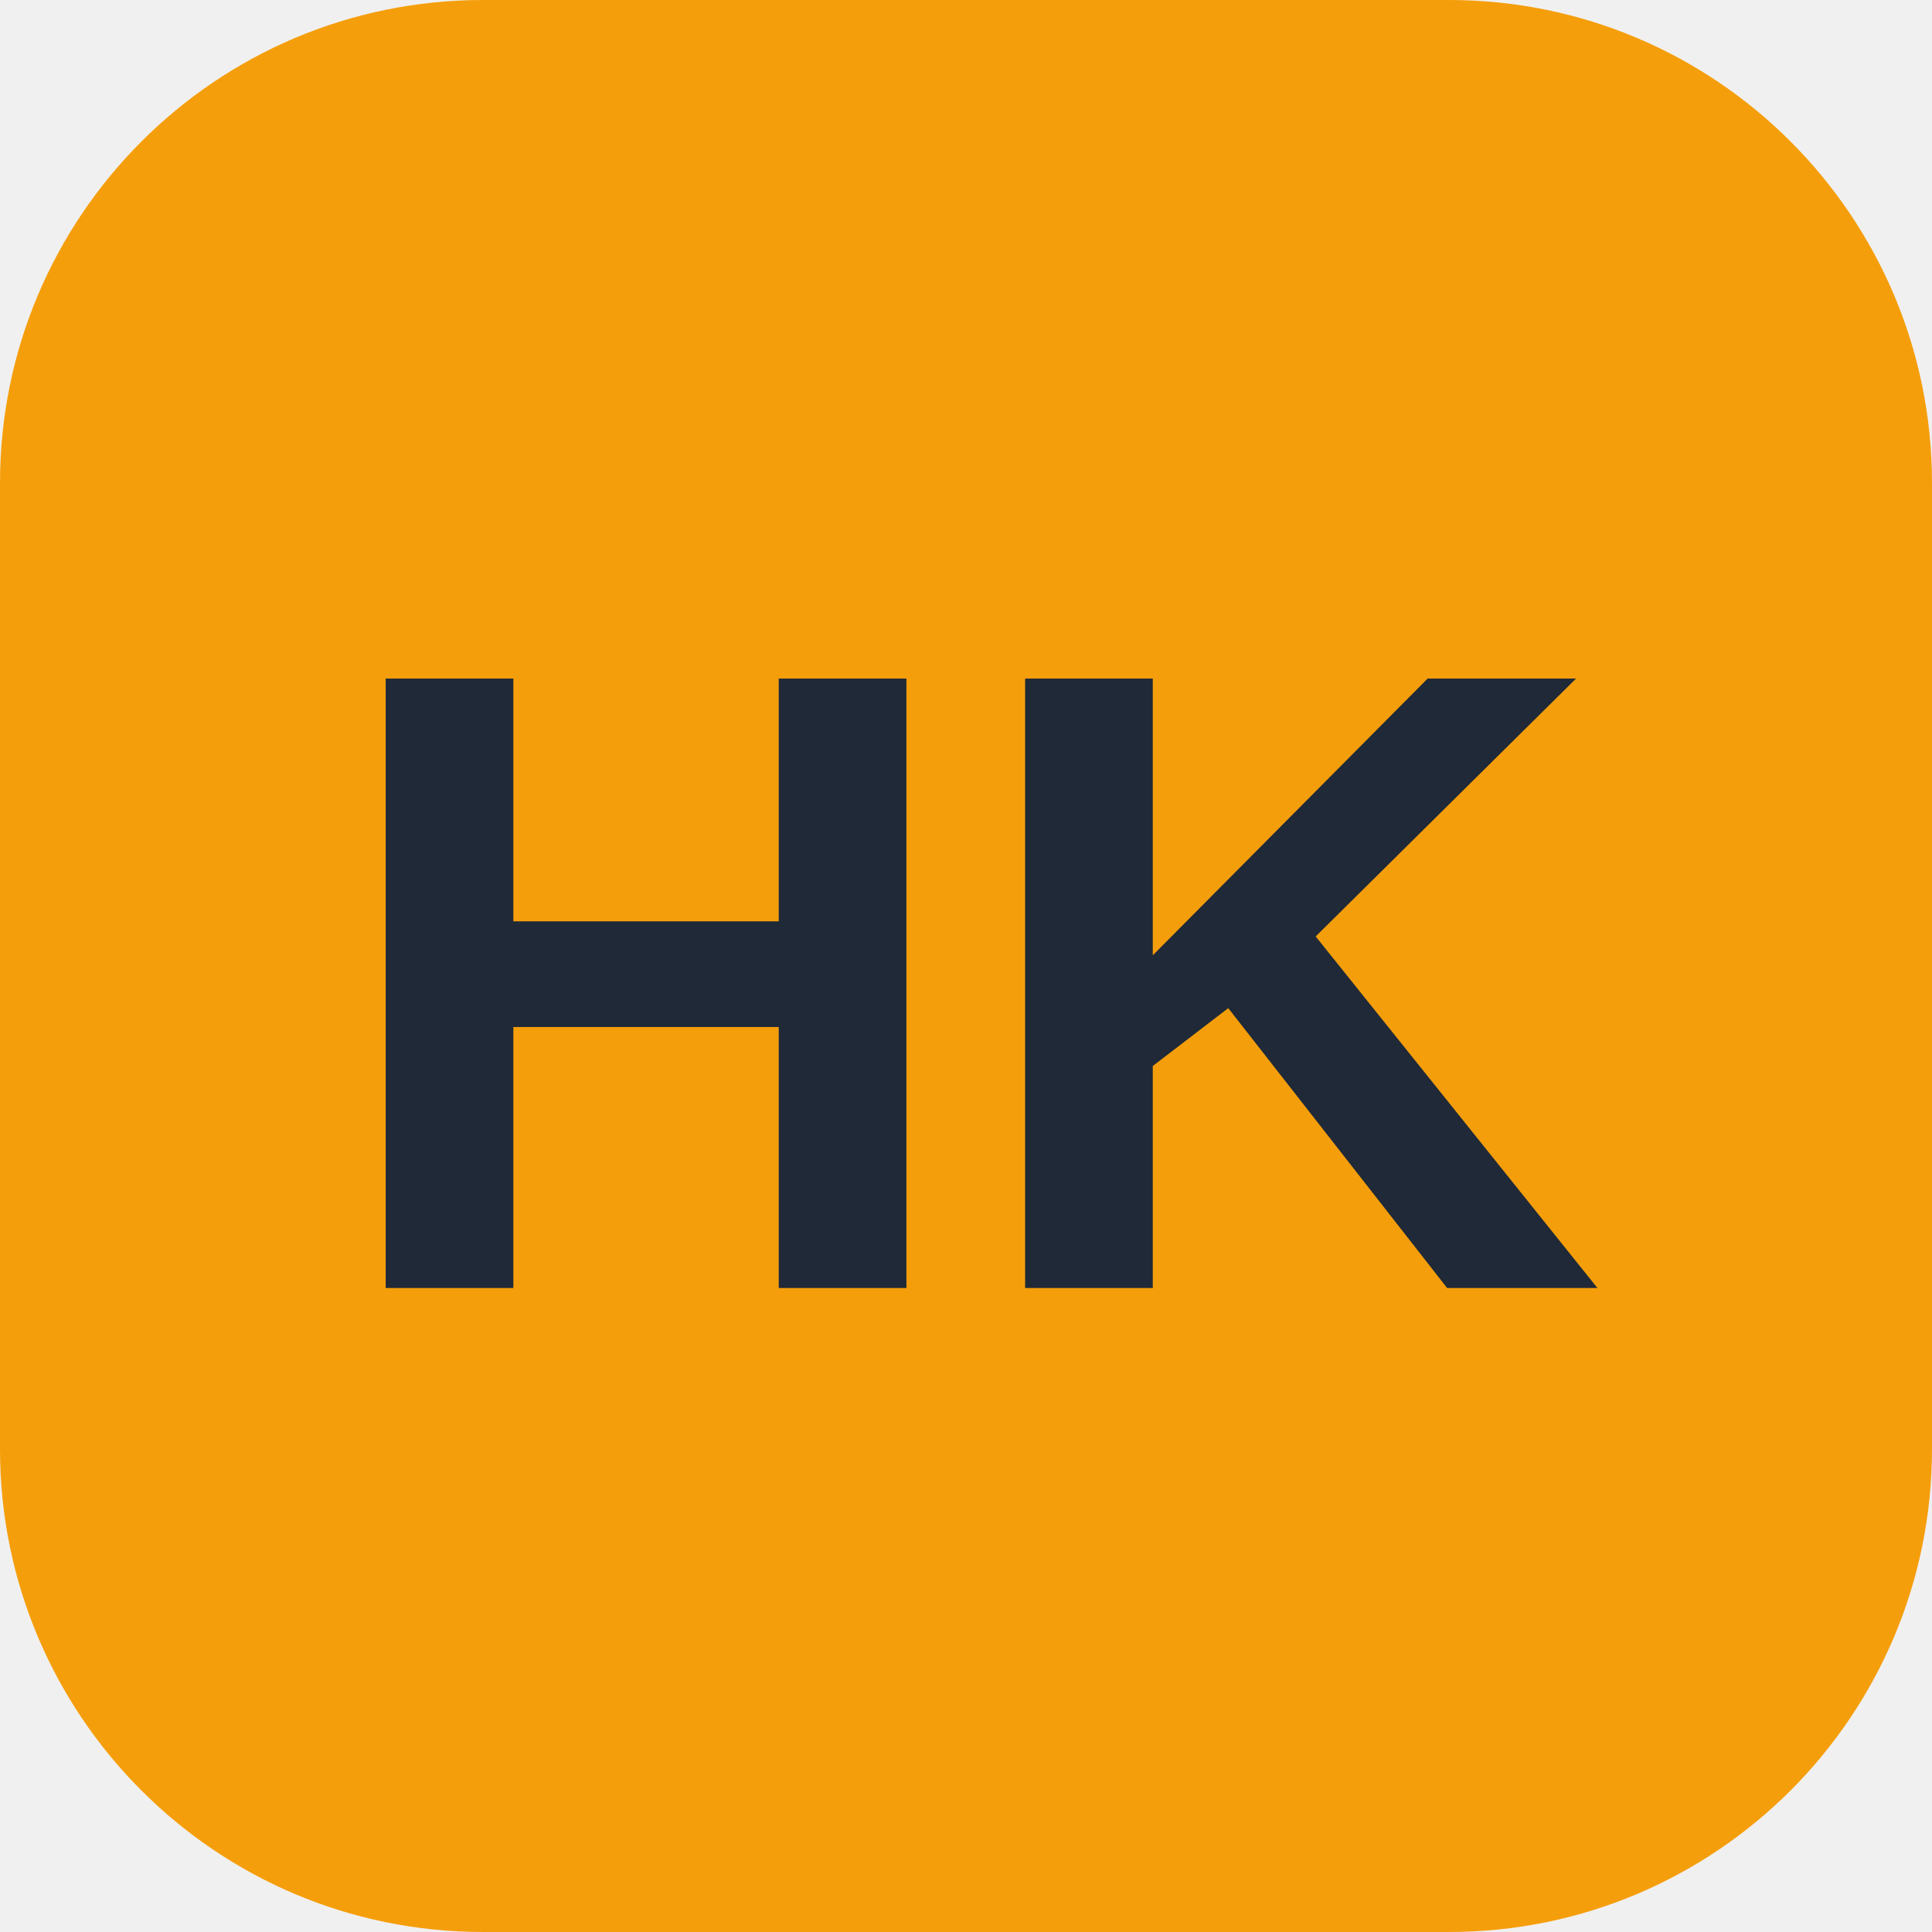
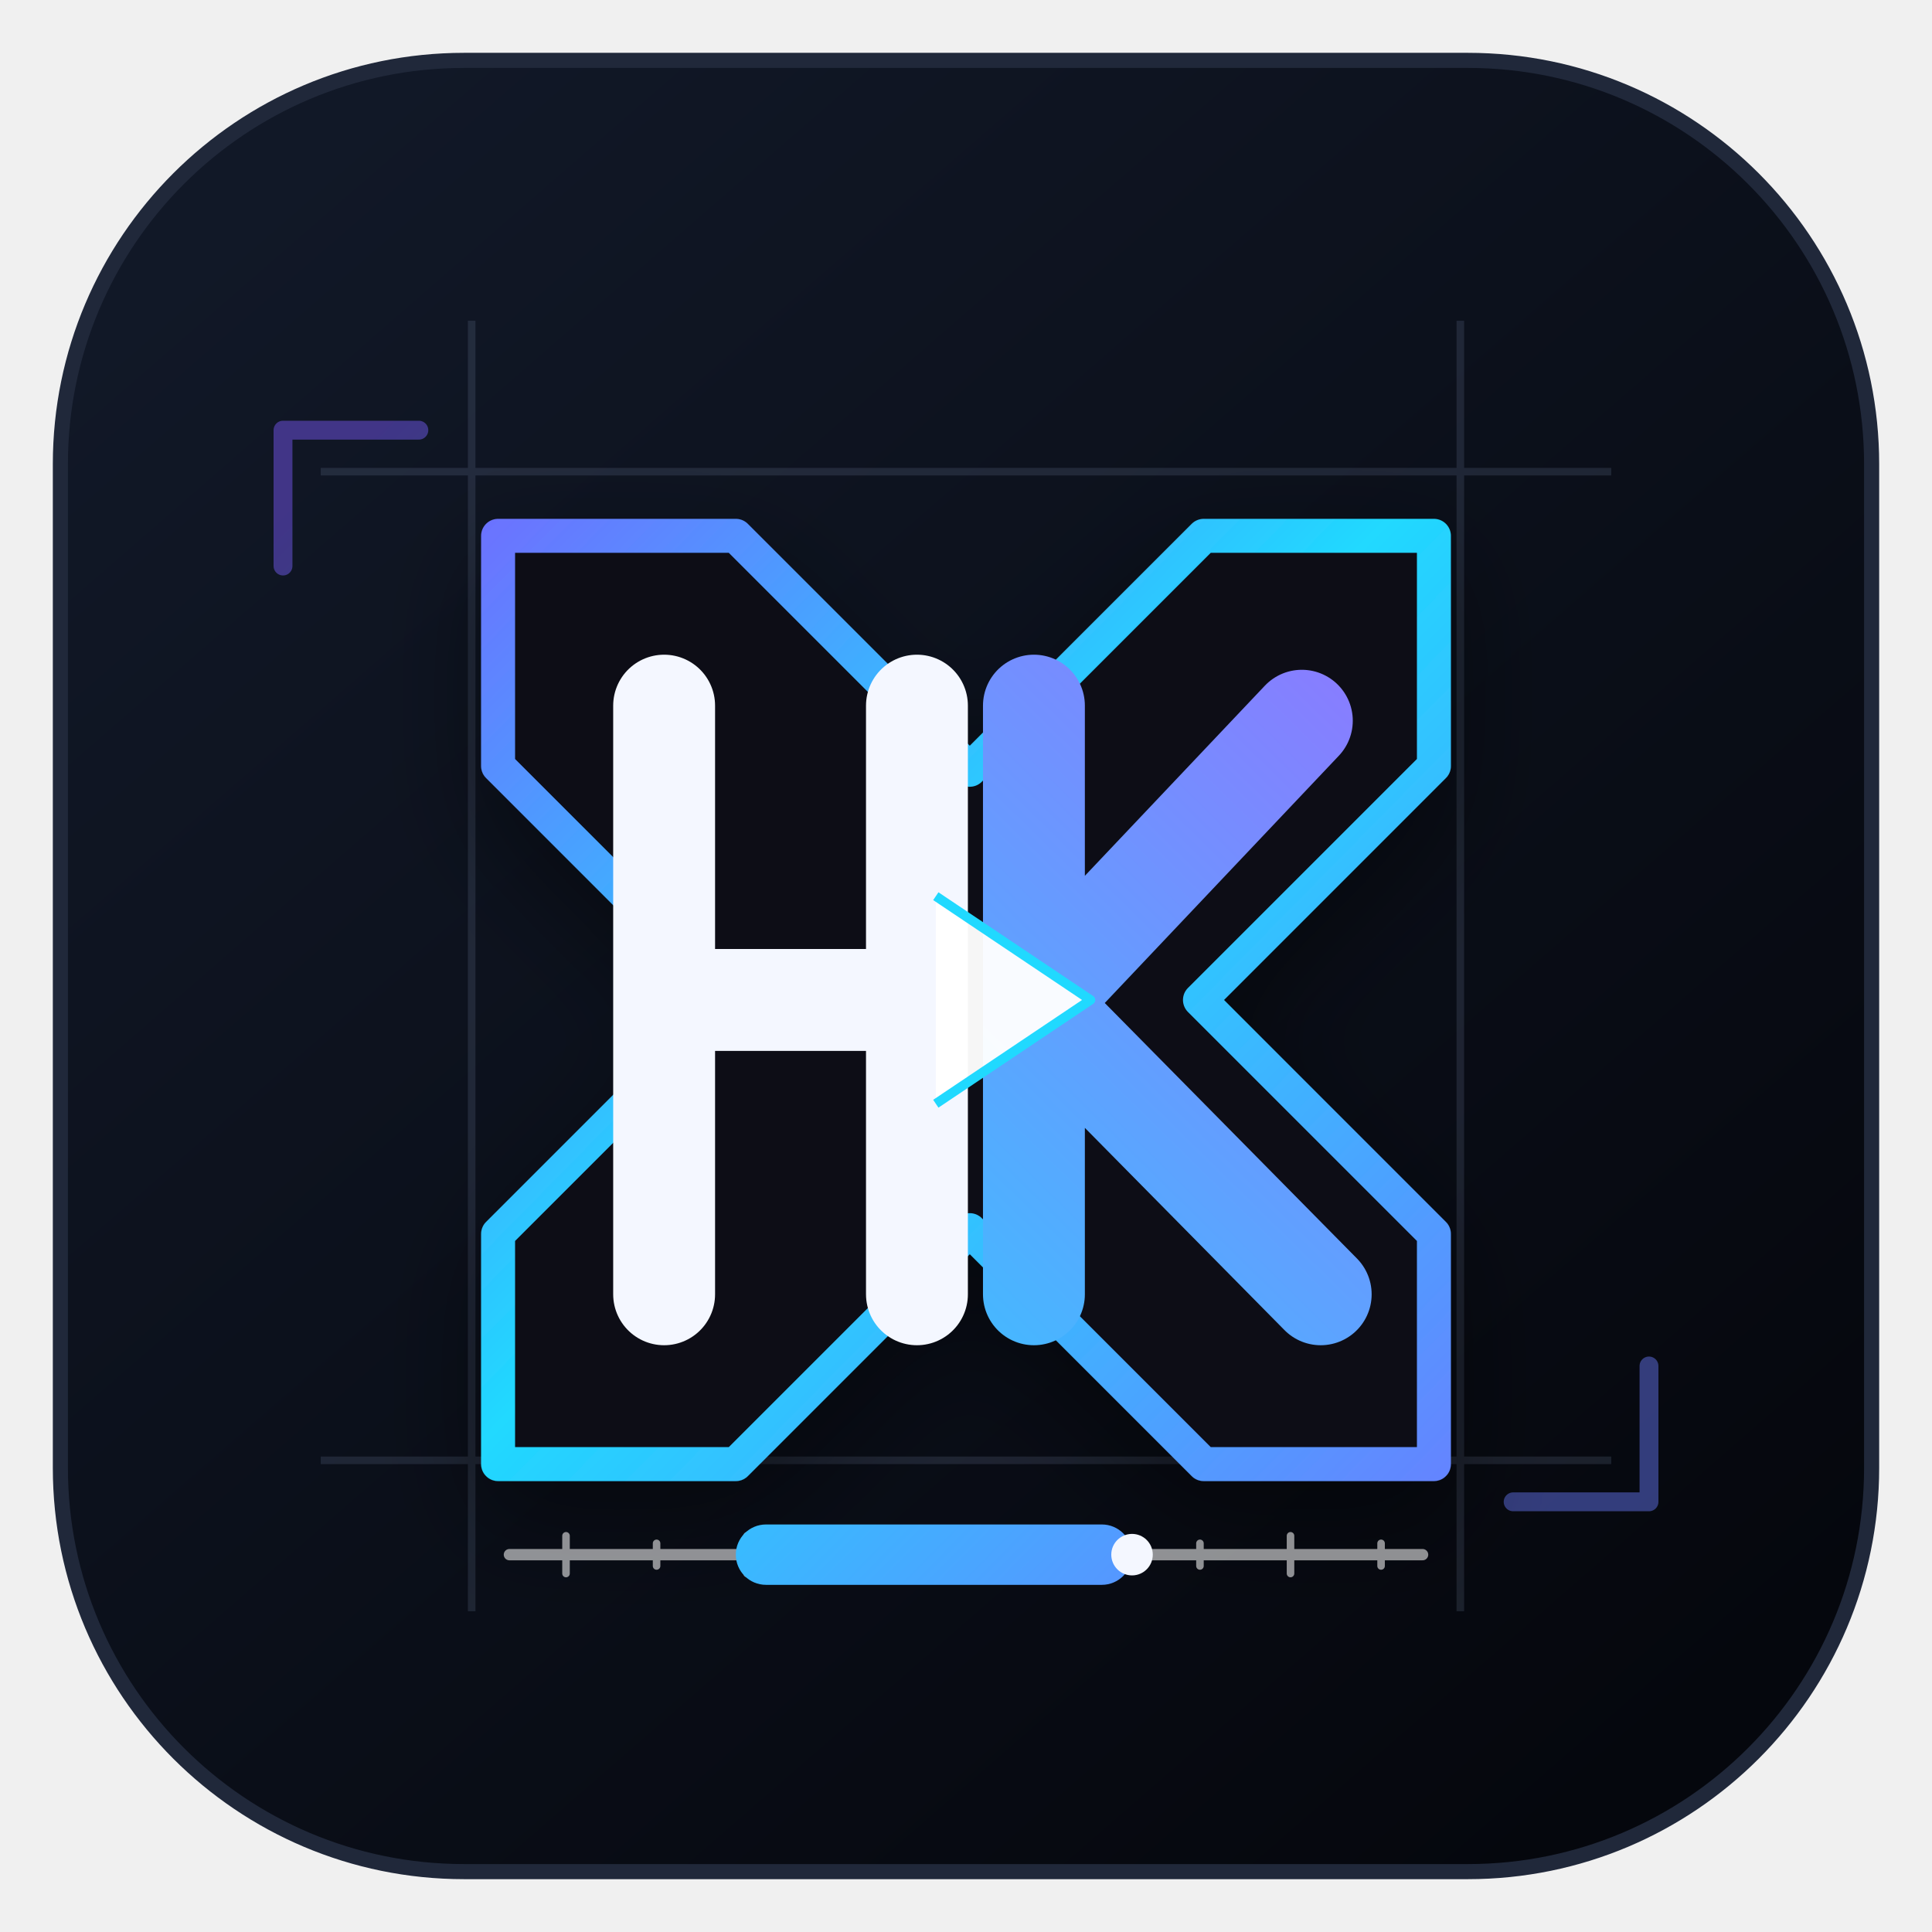
- <svg xmlns="http://www.w3.org/2000/svg" width="48" height="48" viewBox="0 0 48 48" fill="none">
-   <rect width="48" height="48" rx="12" fill="#f59e0b" />
-   <text x="24" y="32" text-anchor="middle" font-family="Arial,Helvetica,sans-serif" font-weight="700" font-size="22" fill="#1f2937">HK</text>
+ <svg xmlns="http://www.w3.org/2000/svg" width="1024" height="1024" viewBox="0 0 1024 1024" fill="none">
+   <defs>
+     <linearGradient id="bg" x1="150" y1="90" x2="880" y2="930" gradientUnits="userSpaceOnUse">
+       <stop stop-color="#111827" />
+       <stop offset="1" stop-color="#05070D" />
+     </linearGradient>
+     <linearGradient id="accent" x1="220" y1="210" x2="810" y2="790" gradientUnits="userSpaceOnUse">
+       <stop stop-color="#7C5CFF" />
+       <stop offset="0.5" stop-color="#20D9FF" />
+       <stop offset="1" stop-color="#6B7CFF" />
+     </linearGradient>
+     <linearGradient id="accent2" x1="260" y1="760" x2="760" y2="250" gradientUnits="userSpaceOnUse">
+       <stop stop-color="#20D9FF" />
+       <stop offset="1" stop-color="#9B6CFF" />
+     </linearGradient>
+     <filter id="shadow" x="-30%" y="-30%" width="160%" height="160%">
+       <feDropShadow dx="0" dy="22" stdDeviation="28" flood-color="#000000" flood-opacity=".42" />
+     </filter>
+     <filter id="glow" x="-50%" y="-50%" width="200%" height="200%">
+       <feGaussianBlur stdDeviation="10" result="blur" />
+       <feMerge>
+         <feMergeNode in="blur" />
+         <feMergeNode in="SourceGraphic" />
+       </feMerge>
+     </filter>
+     <clipPath id="round">
+       <rect x="32" y="32" width="960" height="960" rx="214" />
+     </clipPath>
+   </defs>
+   <rect x="32" y="32" width="960" height="960" rx="214" fill="url(#bg)" />
+   <rect x="32" y="32" width="960" height="960" rx="214" stroke="#20283A" stroke-width="8" />
+   <g opacity=".16" stroke="#8EA0C8" stroke-width="4">
+     <path d="M170 250H854M170 774H854" />
+     <path d="M250 170V854M774 170V854" />
+   </g>
+   <g opacity=".45" stroke="url(#accent)" stroke-width="10" stroke-linecap="round">
+     <path d="M150 228h72M150 228v72" />
+     <path d="M874 796h-72M874 796v-72" />
+   </g>
+   <g filter="url(#shadow)">
+     <path d="M264 284H390L514 408L638 284H760V406L636 530L760 654V776H638L514 652L390 776H264V654L388 530L264 406V284Z" fill="#0A0E18" stroke="url(#accent)" stroke-width="18" stroke-linejoin="round" />
+   </g>
+   <g fill="none" stroke-linecap="round" stroke-linejoin="round">
+     <path d="M352 374V686M352 530H486M486 374V686" stroke="#F4F7FF" stroke-width="54" />
+     <path d="M548 374V686M548 532L690 382M548 532L700 686" stroke="url(#accent2)" stroke-width="54" />
+   </g>
+   <path d="M496 475L578 530L496 585V475Z" fill="#FFFFFF" opacity=".96" />
+   <path d="M496 475L578 530L496 585" stroke="#20D9FF" stroke-width="5" stroke-linejoin="round" />
+   <g stroke="#FFFFFF" stroke-linecap="round" opacity=".55">
+     <path d="M270 824H754" stroke-width="6" />
+     <path d="M300 814V834M348 818V830M396 814V834M444 818V830M492 814V834M540 818V830M588 814V834M636 818V830M684 814V834M732 818V830" stroke-width="4" />
+   </g>
+   <rect x="390" y="808" width="210" height="32" rx="16" fill="url(#accent)" />
+   <circle cx="600" cy="824" r="11" fill="#F4F7FF" />
</svg>
